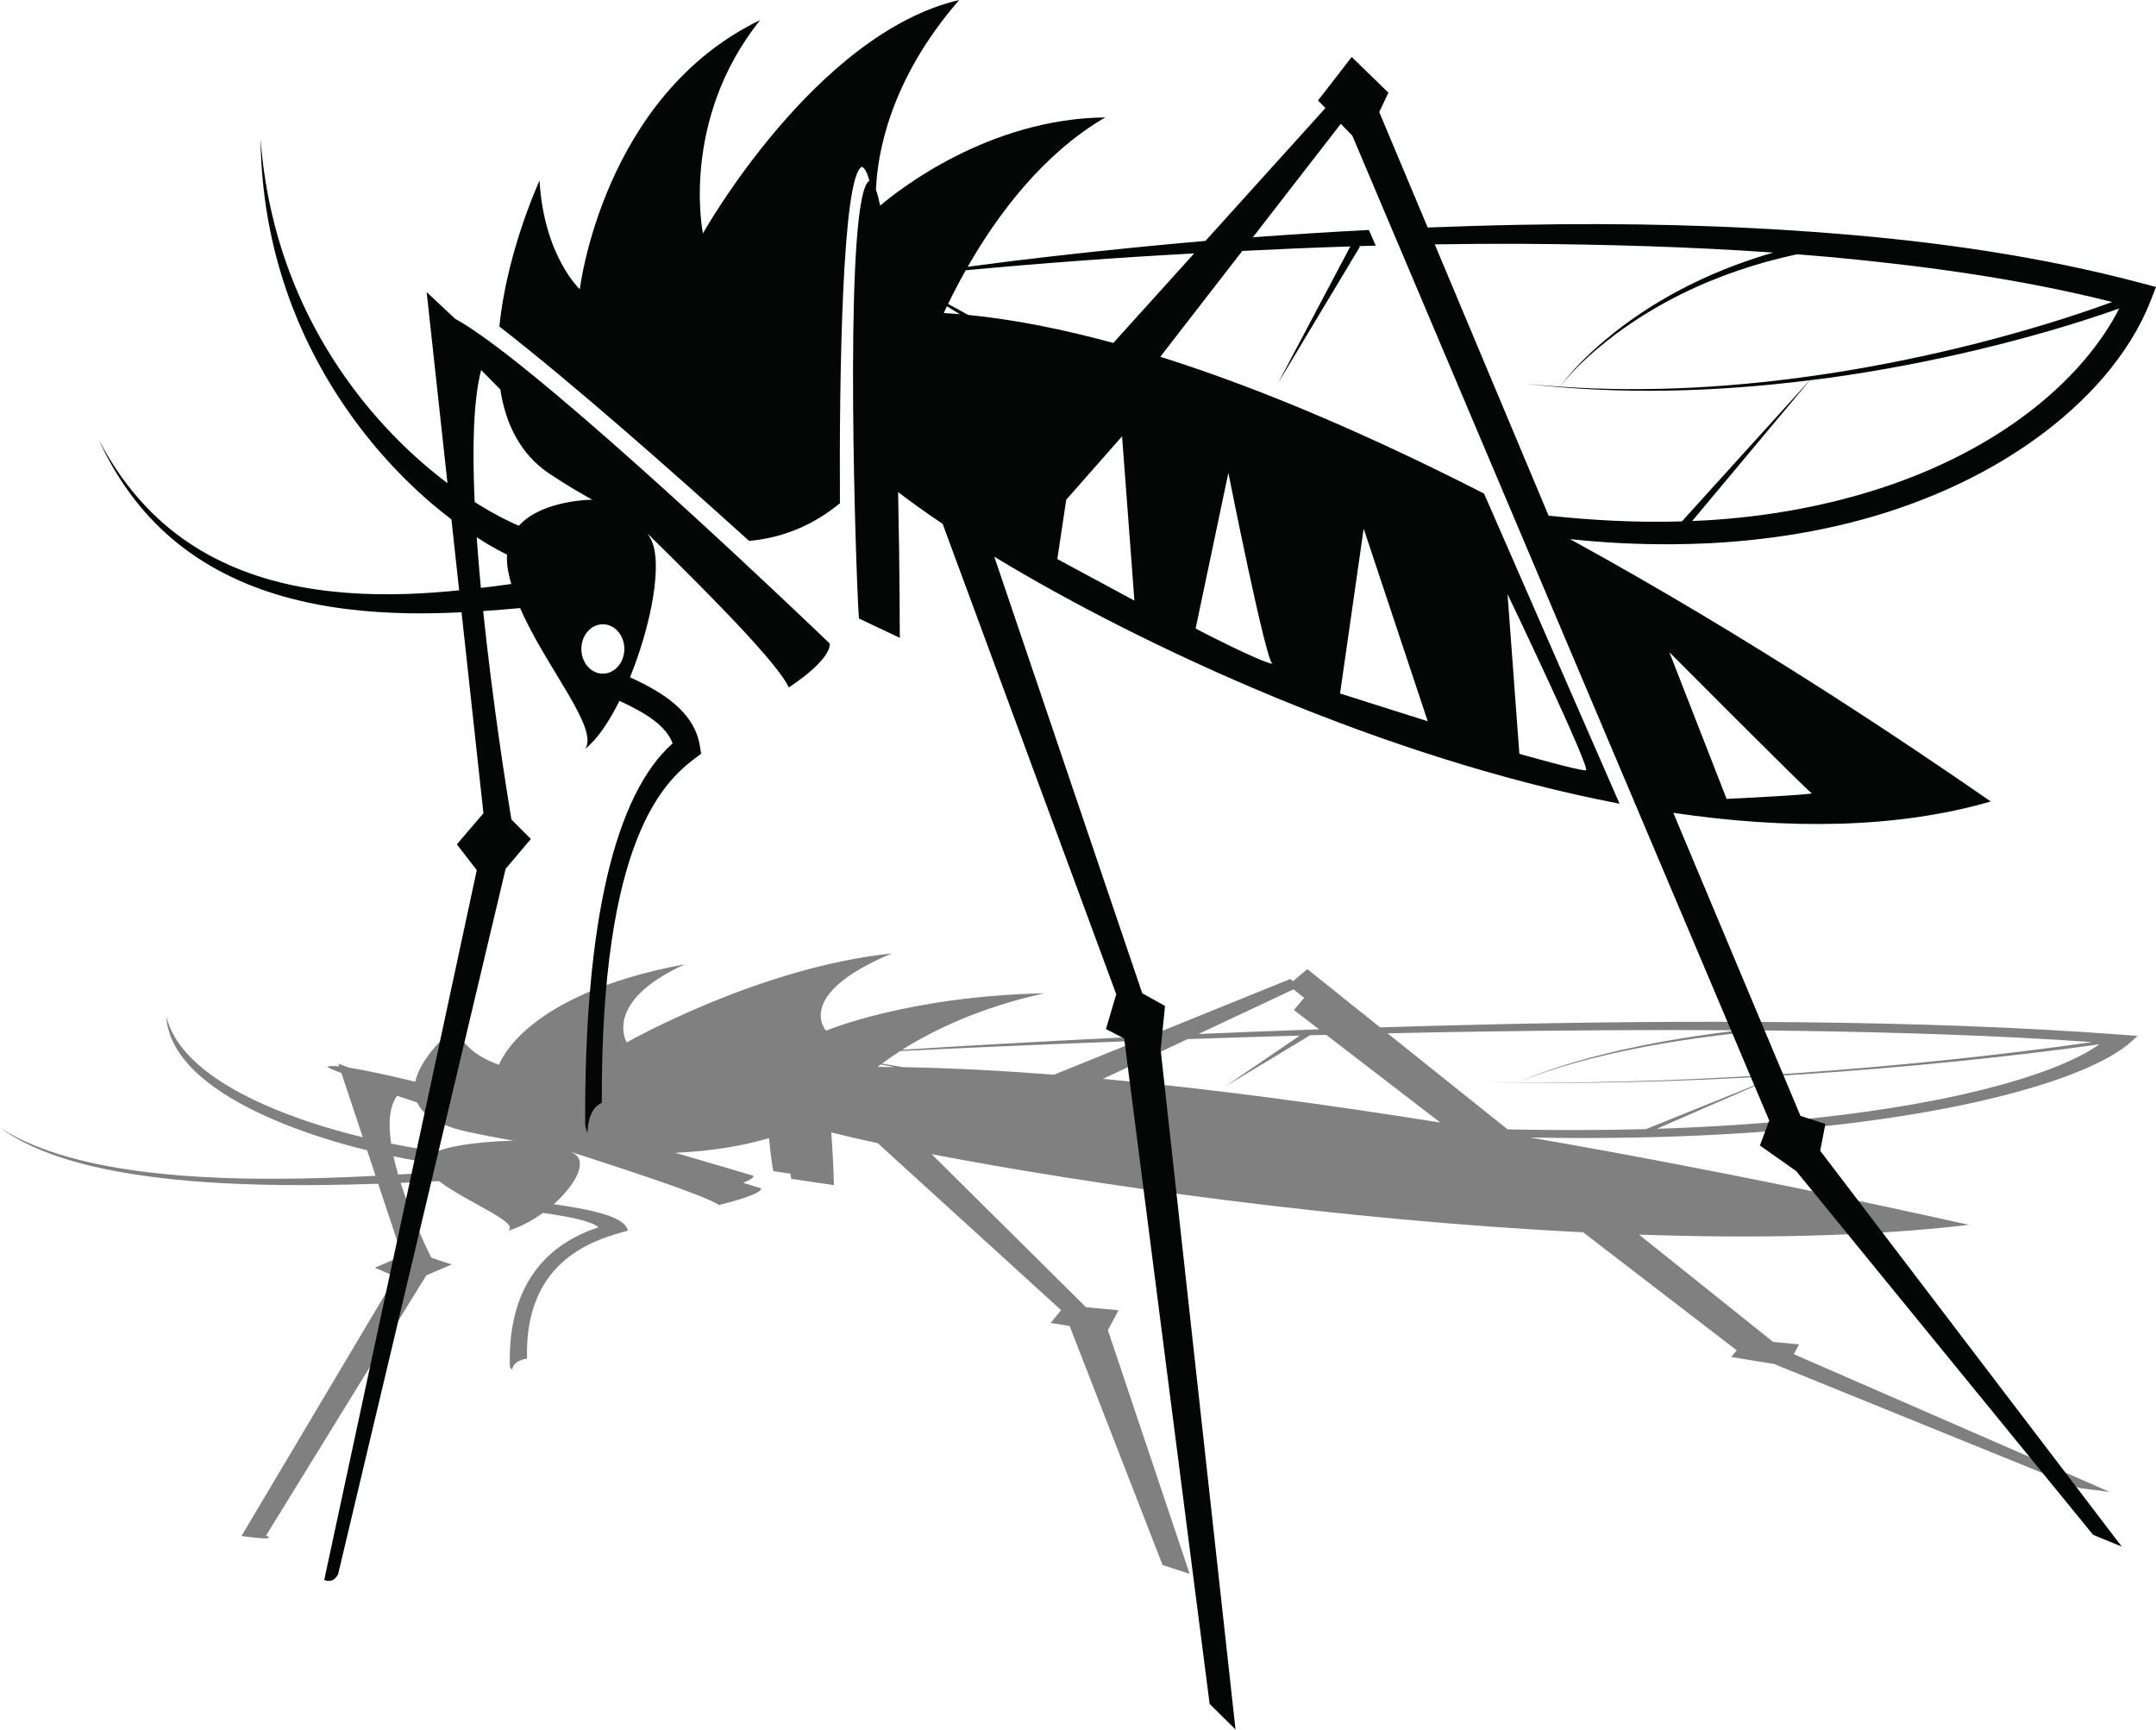
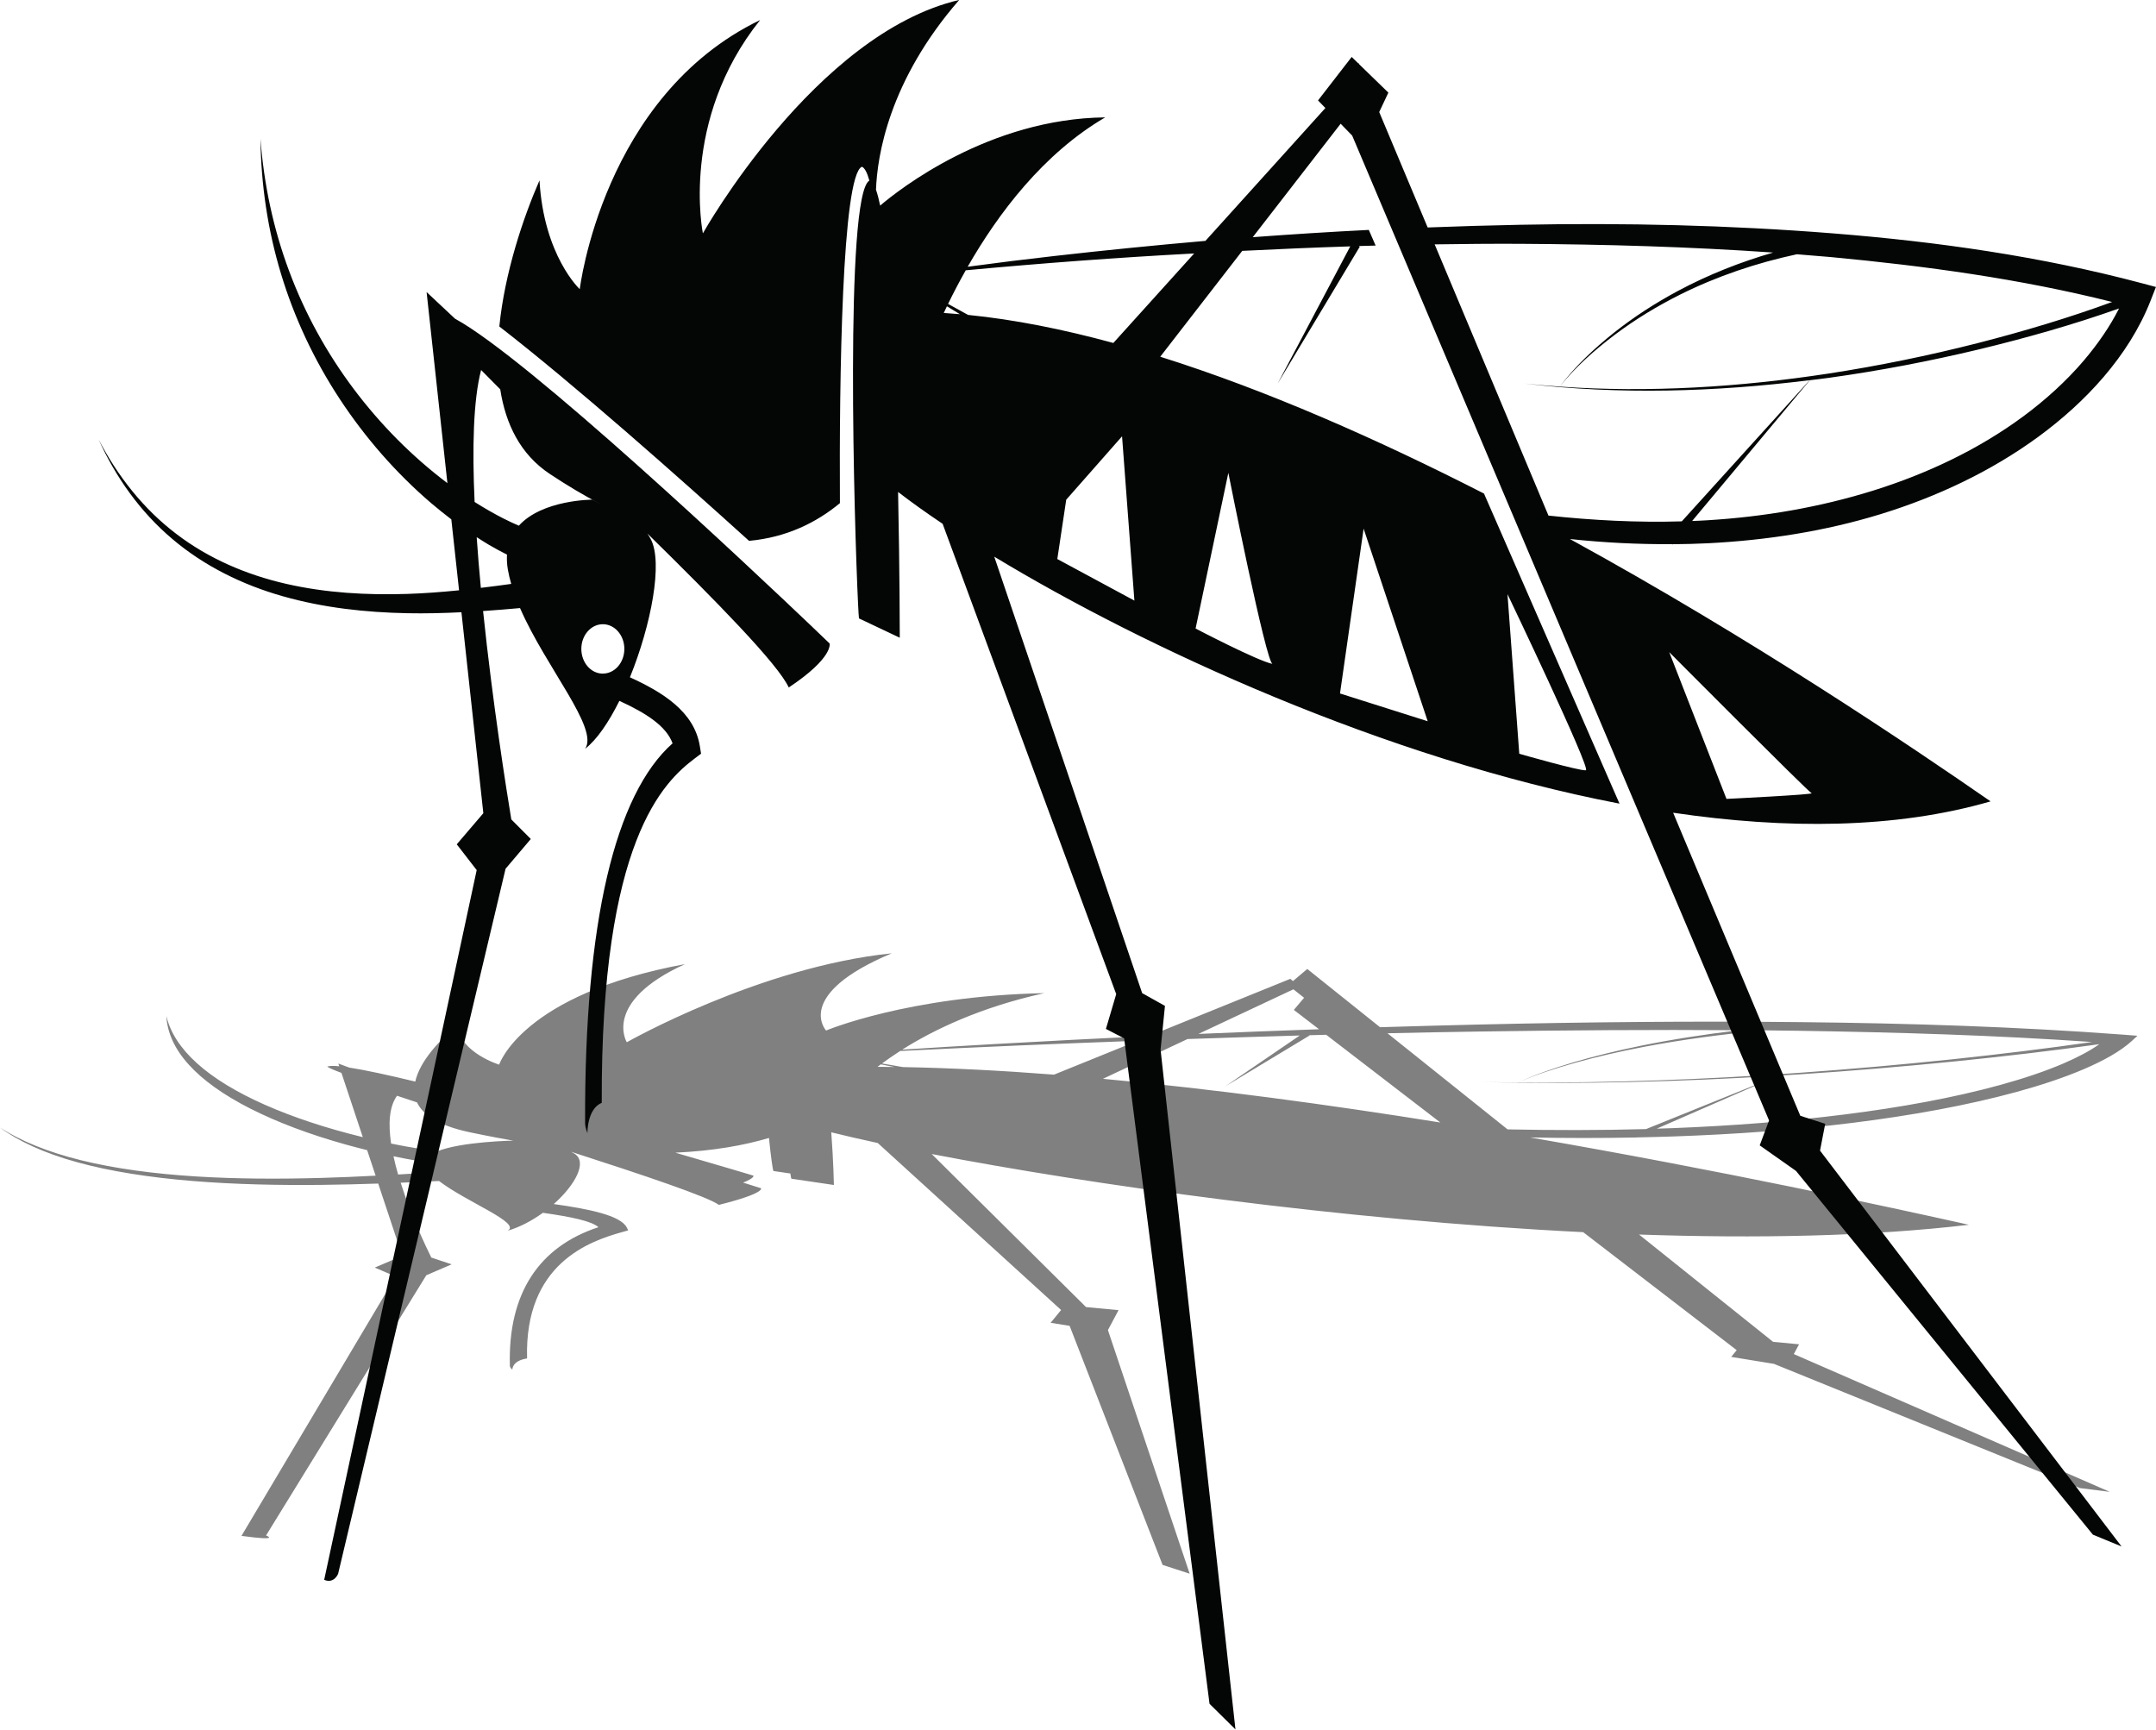
- <svg xmlns="http://www.w3.org/2000/svg" id="svg2" version="1.1" width="738.056" height="592.058" xml:space="preserve">
-   <defs id="defs6">
-     <clipPath clipPathUnits="userSpaceOnUse" id="clipPath18">
-       <path d="m 4152.6,1643.6 -328.67,262.98 c 81.8,1.86 163.6,3.49 245.33,4.74 239.79,3.59 479.52,5.36 718.41,3.74 -93.3,-11.08 -183.86,-25.07 -269.28,-42.46 -64.36,-13.09 -125.8,-28.06 -182.8,-44.78 -56.41,-16.79 -109.76,-35.09 -153.22,-56 -33.3,0.27 -66.64,0.65 -99.94,1.29 269.4,-6.58 542.35,0.95 811.21,17.24 l -361.5,-145.99 c -126.41,-3.48 -253.27,-3.37 -379.54,-0.76 z m -1013.44,242.31 -228.62,-92.57 c -143.11,11.07 -282.11,18.34 -413.82,20.68 -19.14,3.25 -38.2,6.54 -57.22,9.86 14.55,10.79 31.13,22.28 49.68,34.15 216.39,10.75 433.07,20.08 649.98,27.88 z m -702.97,-64.48 c 12.36,-2.38 24.75,-4.72 37.16,-7.15 -15.46,0.19 -30.81,0.31 -46.07,0.42 2.93,2.23 5.8,4.46 8.91,6.73 z m 840,69.35 c 102.45,3.49 204.92,6.78 307.47,9.69 l -204.3,-139.43 231.48,139.57 -3.15,0.53 c 16.09,0.46 32.21,0.87 48.31,1.33 l 312.59,-240.27 c -303.43,48.59 -620.71,91.81 -924.04,119.72 l 231.64,108.86 z m 360.06,26.81 c -110.17,-3.74 -220.21,-8.17 -330.21,-12.82 l 260.23,122.21 29.25,-23.21 -28.14,-33.24 68.87,-52.94 z m 2117.24,-34.94 c -124.63,-18.03 -252.84,-33.5 -381.8,-47.3 -139.87,-14.75 -281.43,-27.34 -424.19,-37.43 -252.47,-17.74 -509.43,-27.87 -765.04,-26.1 44.98,20.46 99.55,38.2 156.89,54.34 57.92,16.15 120.03,30.4 184.71,42.76 104.95,20.05 216.82,35.02 331.29,45.61 32.27,-0.34 64.53,-0.72 96.84,-1.17 269.86,-4.2 539.37,-12.34 801.3,-30.71 z m -78.69,-59.02 c -50.46,-21.64 -109.11,-41.18 -172.5,-58.61 -127.07,-34.97 -272.86,-61.53 -425.11,-80.7 -152.45,-19.21 -311.63,-31.41 -472.17,-37.61 -14.48,-0.54 -29,-0.99 -43.52,-1.45 l 332.63,145.09 c 18.38,1.17 36.86,2.19 55.19,3.37 143.53,9.41 285.97,21.37 426.87,35.51 134.11,13.64 266.79,28.92 397.25,47.29 -26.21,-18.67 -60.29,-36.37 -98.64,-52.89 z M 1114.31,1519.84 c -4.85,16.71 -9.17,33.54 -12.75,50.03 11.31,-2.35 22.68,-4.69 34.34,-6.88 16.97,-3.19 34.43,-6.13 52.27,-8.92 -0.7,-4.55 -0.04,-9.36 2.62,-14.64 2.37,-4.69 5.8,-9.41 9.9,-14.18 -28.8,-1.89 -57.59,-3.71 -86.38,-5.41 z m 338.27,88.98 -22.66,3.81 c 0,0 -142.03,-2.42 -208.56,-29.37 -14.94,2 -29.85,4.19 -44.53,6.49 -27.8,4.43 -55.03,9.42 -81.68,14.83 -7.99,53.35 -5.54,101 16.23,130.98 17.1,-5.75 35.54,-11.83 54.8,-18.18 15.86,-34.04 58.24,-63.34 142.21,-81.27 50.39,-10.73 98.41,-19.75 144.32,-27.29 l -0.13,0 z m 3052.67,12.47 0.78,-0.22 0.58,0.26 c 34.17,0.68 68.28,1.47 102.45,2.68 165.2,5.82 330.39,17.51 489.44,37.25 158.69,19.81 311.73,47.34 446.96,84.21 67.43,18.41 130.4,39.21 185.22,62.57 54.79,23.38 101.61,49.47 132.69,78.17 l 14.46,13.38 -39.08,2.99 c -289.37,21.78 -585.28,31.24 -881.26,34.33 -296.05,3.15 -592.83,0.34 -888.9,-6.73 -88.38,-2.04 -176.77,-4.58 -265.06,-7.22 l -199.31,159.49 -39.33,-33.16 -7.13,6.17 -386.63,-156.62 c -143.67,-6.81 -287.09,-14.26 -430.3,-22.39 -82.17,-4.66 -164.23,-9.57 -246.14,-14.86 86,54.26 213.63,115.9 389.02,154.66 -373.32,-7.83 -597.54,-102.4 -597.54,-102.4 0,0 -90.35,98.04 179.83,211.49 -363.22,-37.4 -725.6,-243.59 -725.6,-243.59 0,0 -68.14,110.51 159.4,214.01 -447.01,-82.8 -508.96,-275.27 -508.96,-275.27 0,0 -102.97,31.2 -116.46,105.72 -47.52,-39.13 -101.07,-97.02 -113.22,-152.08 -74.43,18 -137.55,31.72 -180.969,38.42 l -29.742,11 2.465,-7.49 c -16.422,1.62 -27.726,1.4 -32.875,-1.01 5.043,-3.75 18.715,-9.64 38.902,-17.1 l 58.489,-176.01 c -100.899,24.61 -191.395,54.67 -268.332,88.7 -77.024,34.07 -140.121,72.3 -185.637,113.4 -45.684,41.07 -73.606,84.89 -84.082,129.7 2.305,-45.03 22.187,-89.91 60.953,-132.8 38.559,-42.92 95.844,-83.68 168.922,-120.81 73.101,-37.02 161.348,-70.59 263.09,-98.95 18.472,-5.15 37.536,-10.11 56.936,-14.89 l 23.22,-69.86 c -49.01,-2.57 -98.031,-4.72 -147.188,-6.08 -115.648,-3.33 -232.007,-3.03 -344.804,4 -112.547,6.97 -221.446,21.18 -314.199,44.17 -92.993,22.84 -167.946,54.23 -222.36,89.62 48.941,-36.42 119.387,-69.57 210.946,-94.84 91.152,-25.29 201.546,-42.12 316.671,-51.5 115.45,-9.37 235.372,-11.87 354.434,-10.58 51.305,0.49 102.55,1.85 153.66,3.55 l 65.76,-197.96 -75.16,-32.06 57.14,-24.54 -422.162,-710.269 c 110.344,-15.089 67.262,1.129 67.262,1.129 l 438.9,712.74 69.52,29.87 -55.82,18.45 c -14.53,29.3 -55.22,114.46 -83.87,204.95 35.16,1.43 70.17,3.02 105.09,4.72 75.18,-57.81 227.4,-115.4 187.61,-136.17 33.28,9.53 66.91,27.49 96.8,49.13 78.02,-11.08 133.63,-22.72 152.17,-39.44 -162.39,-53.1 -248.26,-180.86 -242.64,-379.941 0.19,-5.777 6.8,-9.637 6.82,-10.289 0,0 -1.69,24.2 40.25,30.75 -7.36,260.03 171.48,321.1 259.26,345.68 l 17.58,4.99 -3.69,7.49 c -16.61,33.96 -107.7,51.57 -200.1,64.61 59.27,52.61 93.05,115.6 56.54,138.11 -2.94,1.81 -6.02,3.47 -9.08,5.09 197.5,-63.72 373.62,-122.81 404.82,-145.49 127.87,32.02 115.4,45.63 115.4,45.63 0,0 -17.86,5.64 -48.97,15.36 33.2,13.27 28.01,19.24 28.01,19.24 0,0 -87.01,26.06 -213.6,62.81 105.61,4.91 189.84,20.49 256.39,40.34 4.87,-49.54 10.21,-85.72 12.02,-90.52 l 46.49,-6.85 c 1.23,-7.78 2.2,-12.74 2.81,-14.29 l 116.48,-17.16 c 0,0 -1.08,64.23 -7.23,144.28 36.83,-9.22 79.59,-19.05 127.35,-29.37 l 502.13,-457.27 -28.66,-34.98 51.96,-8.39 254.57,-654.689 74.16,-24.121 -223.91,667.24 29.07,54.56 -89.03,8.39 -422.72,419.24 c 429.05,-82.74 1116.77,-180.94 1784.16,-213.99 l 420.49,-323.18 -15.06,-18.37 117.13,-19.06 837.94,-340.209 81.73,-10.281 -865.23,377.26 14.39,26.84 -71.07,6.69 -367.22,293.92 c 321.71,-11 633.51,-5.18 903.54,26.74 -230.28,51.34 -682.52,149.43 -1202.05,239.23 96.56,-1.97 193.81,-1.97 291.12,-0.07 z" id="path20" />
+ <svg xmlns="http://www.w3.org/2000/svg" version="1.1" width="738.1" height="592.1" xml:space="preserve">
+   <style>.s0{fill:#808080;}</style>
+   <defs>
+     <clipPath clipPathUnits="userSpaceOnUse">
+       <path d="m4152.6 1643.6-328.7 263c81.8 1.9 163.6 3.5 245.3 4.7 239.8 3.6 479.5 5.4 718.4 3.7-93.3-11.1-183.9-25.1-269.3-42.5-64.4-13.1-125.8-28.1-182.8-44.8-56.4-16.8-109.8-35.1-153.2-56-33.3 0.3-66.6 0.7-99.9 1.3 269.4-6.6 542.4 1 811.2 17.2l-361.5-146c-126.4-3.5-253.3-3.4-379.5-0.8zm-1013.4 242.3-228.6-92.6c-143.1 11.1-282.1 18.3-413.8 20.7-19.1 3.3-38.2 6.5-57.2 9.9 14.6 10.8 31.1 22.3 49.7 34.2 216.4 10.8 433.1 20.1 650 27.9zm-703-64.5c12.4-2.4 24.8-4.7 37.2-7.1-15.5 0.2-30.8 0.3-46.1 0.4 2.9 2.2 5.8 4.5 8.9 6.7zm840 69.4c102.5 3.5 204.9 6.8 307.5 9.7l-204.3-139.4 231.5 139.6-3.1 0.5c16.1 0.5 32.2 0.9 48.3 1.3l312.6-240.3c-303.4 48.6-620.7 91.8-924 119.7l231.6 108.9zm360.1 26.8c-110.2-3.7-220.2-8.2-330.2-12.8l260.2 122.2 29.3-23.2-28.1-33.2 68.9-52.9zm2117.2-34.9c-124.6-18-252.8-33.5-381.8-47.3-139.9-14.7-281.4-27.3-424.2-37.4-252.5-17.7-509.4-27.9-765-26.1 45 20.5 99.6 38.2 156.9 54.3 57.9 16.2 120 30.4 184.7 42.8 105 20.1 216.8 35 331.3 45.6 32.3-0.3 64.5-0.7 96.8-1.2 269.9-4.2 539.4-12.3 801.3-30.7zm-78.7-59c-50.5-21.6-109.1-41.2-172.5-58.6-127.1-35-272.9-61.5-425.1-80.7-152.4-19.2-311.6-31.4-472.2-37.6-14.5-0.5-29-1-43.5-1.4l332.6 145.1c18.4 1.2 36.9 2.2 55.2 3.4 143.5 9.4 286 21.4 426.9 35.5 134.1 13.6 266.8 28.9 397.3 47.3-26.2-18.7-60.3-36.4-98.6-52.9zM1114.3 1519.8c-4.8 16.7-9.2 33.5-12.7 50 11.3-2.3 22.7-4.7 34.3-6.9 17-3.2 34.4-6.1 52.3-8.9-0.7-4.5 0-9.4 2.6-14.6 2.4-4.7 5.8-9.4 9.9-14.2-28.8-1.9-57.6-3.7-86.4-5.4zm338.3 89-22.7 3.8c0 0-142-2.4-208.6-29.4-14.9 2-29.8 4.2-44.5 6.5-27.8 4.4-55 9.4-81.7 14.8-8 53.4-5.5 101 16.2 131 17.1-5.7 35.5-11.8 54.8-18.2 15.9-34 58.2-63.3 142.2-81.3 50.4-10.7 98.4-19.7 144.3-27.3l-0.1 0zm3052.7 12.5 0.8-0.2 0.6 0.3c34.2 0.7 68.3 1.5 102.5 2.7 165.2 5.8 330.4 17.5 489.4 37.3 158.7 19.8 311.7 47.3 447 84.2 67.4 18.4 130.4 39.2 185.2 62.6 54.8 23.4 101.6 49.5 132.7 78.2l14.5 13.4-39.1 3c-289.4 21.8-585.3 31.2-881.3 34.3-296 3.2-592.8 0.3-888.9-6.7-88.4-2-176.8-4.6-265.1-7.2l-199.3 159.5-39.3-33.2-7.1 6.2-386.6-156.6c-143.7-6.8-287.1-14.3-430.3-22.4-82.2-4.7-164.2-9.6-246.1-14.9 86 54.3 213.6 115.9 389 154.7-373.3-7.8-597.5-102.4-597.5-102.4 0 0-90.3 98 179.8 211.5-363.2-37.4-725.6-243.6-725.6-243.6 0 0-68.1 110.5 159.4 214-447-82.8-509-275.3-509-275.3 0 0-103 31.2-116.5 105.7-47.5-39.1-101.1-97-113.2-152.1-74.4 18-137.5 31.7-181 38.4l-29.7 11 2.5-7.5c-16.4 1.6-27.7 1.4-32.9-1 5-3.7 18.7-9.6 38.9-17.1l58.5-176c-100.9 24.6-191.4 54.7-268.3 88.7-77 34.1-140.1 72.3-185.6 113.4-45.7 41.1-73.6 84.9-84.1 129.7 2.3-45 22.2-89.9 61-132.8 38.6-42.9 95.8-83.7 168.9-120.8 73.1-37 161.3-70.6 263.1-98.9 18.5-5.1 37.5-10.1 56.9-14.9l23.2-69.9c-49-2.6-98-4.7-147.2-6.1-115.6-3.3-232-3-344.8 4-112.5 7-221.4 21.2-314.2 44.2-93 22.8-167.9 54.2-222.4 89.6 48.9-36.4 119.4-69.6 210.9-94.8 91.2-25.3 201.5-42.1 316.7-51.5 115.5-9.4 235.4-11.9 354.4-10.6 51.3 0.5 102.6 1.9 153.7 3.6l65.8-198-75.2-32.1 57.1-24.5-422.2-710.3c110.3-15.1 67.3 1.1 67.3 1.1l438.9 712.7 69.5 29.9-55.8 18.5c-14.5 29.3-55.2 114.5-83.9 205 35.2 1.4 70.2 3 105.1 4.7 75.2-57.8 227.4-115.4 187.6-136.2 33.3 9.5 66.9 27.5 96.8 49.1 78-11.1 133.6-22.7 152.2-39.4-162.4-53.1-248.3-180.9-242.6-379.9 0.2-5.8 6.8-9.6 6.8-10.3 0 0-1.7 24.2 40.3 30.8-7.4 260 171.5 321.1 259.3 345.7l17.6 5-3.7 7.5c-16.6 34-107.7 51.6-200.1 64.6 59.3 52.6 93.1 115.6 56.5 138.1-2.9 1.8-6 3.5-9.1 5.1 197.5-63.7 373.6-122.8 404.8-145.5 127.9 32 115.4 45.6 115.4 45.6 0 0-17.9 5.6-49 15.4 33.2 13.3 28 19.2 28 19.2 0 0-87 26.1-213.6 62.8 105.6 4.9 189.8 20.5 256.4 40.3 4.9-49.5 10.2-85.7 12-90.5l46.5-6.8c1.2-7.8 2.2-12.7 2.8-14.3l116.5-17.2c0 0-1.1 64.2-7.2 144.3 36.8-9.2 79.6-19 127.4-29.4l502.1-457.3-28.7-35 52-8.4 254.6-654.7 74.2-24.1-223.9 667.2 29.1 54.6-89 8.4-422.7 419.2c429.1-82.7 1116.8-180.9 1784.2-214l420.5-323.2-15.1-18.4 117.1-19.1 837.9-340.2 81.7-10.3-865.2 377.3 14.4 26.8-71.1 6.7-367.2 293.9c321.7-11 633.5-5.2 903.5 26.7-230.3 51.3-682.5 149.4-1202 239.2 96.6-2 193.8-2 291.1-0.1z" />
    </clipPath>
-     <linearGradient x1="0" y1="0" x2="1" y2="0" gradientUnits="userSpaceOnUse" gradientTransform="matrix(585.509,-3.32012,3.32012,-780.72,2.54639,129.199)" spreadMethod="pad" id="linearGradient22">
-       <stop style="stop-opacity:1;stop-color:#ffffff" offset="0" id="stop24" />
-       <stop style="stop-opacity:1;stop-color:#171817" offset="1" id="stop26" />
+     <linearGradient x1="0" y1="0" x2="1" y2="0" gradientUnits="userSpaceOnUse" gradientTransform="matrix(585.509,-3.32012,3.32012,-780.72,2.54639,129.199)" spreadMethod="pad">
+       <stop offset="0" style="stop-color:#ffffff;stop-opacity:1" />
+       <stop offset="1" style="stop-color:#171817;stop-opacity:1" />
    </linearGradient>
-     <clipPath clipPathUnits="userSpaceOnUse" id="clipPath34">
-       <path d="M 0,5889.69 0,0 l 6009.69,0 0,5889.69 -6009.69,0 z" id="path36" />
+     <clipPath clipPathUnits="userSpaceOnUse">
+       <path d="M0 5889.7 0 0l6009.7 0 0 5889.7-6009.7 0z" />
    </clipPath>
-     <clipPath clipPathUnits="userSpaceOnUse" id="clipPath44">
-       <path d="m 6009.69,5444.91 -6009.69,0 0,290 6009.69,0 0,-290 z" id="path46" />
+     <clipPath clipPathUnits="userSpaceOnUse">
+       <path d="m6009.7 5444.9-6009.7 0 0 290 6009.7 0 0-290z" />
    </clipPath>
-     <linearGradient x1="0" y1="0" x2="1" y2="0" gradientUnits="userSpaceOnUse" gradientTransform="matrix(-1.27e-6,29,29,1.27e-6,300.484,544.491)" spreadMethod="pad" id="linearGradient48">
-       <stop style="stop-opacity:1;stop-color:#fce88d" offset="0" id="stop50" />
-       <stop style="stop-opacity:1;stop-color:#f6c316" offset="0.5" id="stop52" />
-       <stop style="stop-opacity:1;stop-color:#f4a21b" offset="1" id="stop54" />
+     <linearGradient x1="0" y1="0" x2="1" y2="0" gradientUnits="userSpaceOnUse" gradientTransform="matrix(-1.27e-6,29,29,1.27e-6,300.484,544.491)" spreadMethod="pad">
+       <stop offset="0" style="stop-color:#fce88d;stop-opacity:1" />
+       <stop offset="0.5" style="stop-color:#f6c316;stop-opacity:1" />
+       <stop offset="1" style="stop-color:#f4a21b;stop-opacity:1" />
    </linearGradient>
-     <clipPath clipPathUnits="userSpaceOnUse" id="clipPath62">
-       <path d="M 0,5889.69 0,0 l 6009.69,0 0,5889.69 -6009.69,0 z" id="path64" />
+     <clipPath clipPathUnits="userSpaceOnUse">
+       <path d="M0 5889.7 0 0l6009.7 0 0 5889.7-6009.7 0z" />
    </clipPath>
  </defs>
-   <g id="g10" transform="matrix(1.25,0,0,-1.25,-2.99365,592.0575)">
-     <g id="g14" transform="matrix(0.1,0,0,0.1,0,1.7656252e-6)" style="fill:#808080">
-       <g clip-path="url(#clipPath18)" id="g16" style="fill:#808080">
-         <path id="path28" style="fill:#808080;fill-opacity:1;fill-rule:nonzero;stroke:none" d="m 4152.6,1643.6 -328.67,262.98 c 81.8,1.86 163.6,3.49 245.33,4.74 239.79,3.59 479.52,5.36 718.41,3.74 -93.3,-11.08 -183.86,-25.07 -269.28,-42.46 -64.36,-13.09 -125.8,-28.06 -182.8,-44.78 -56.41,-16.79 -109.76,-35.09 -153.22,-56 -33.3,0.27 -66.64,0.65 -99.94,1.29 269.4,-6.58 542.35,0.95 811.21,17.24 l -361.5,-145.99 c -126.41,-3.48 -253.27,-3.37 -379.54,-0.76 z m -1013.44,242.31 -228.62,-92.57 c -143.11,11.07 -282.11,18.34 -413.82,20.68 -19.14,3.25 -38.2,6.54 -57.22,9.86 14.55,10.79 31.13,22.28 49.68,34.15 216.39,10.75 433.07,20.08 649.98,27.88 z m -702.97,-64.48 c 12.36,-2.38 24.75,-4.72 37.16,-7.15 -15.46,0.19 -30.81,0.31 -46.07,0.42 2.93,2.23 5.8,4.46 8.91,6.73 z m 840,69.35 c 102.45,3.49 204.92,6.78 307.47,9.69 l -204.3,-139.43 231.48,139.57 -3.15,0.53 c 16.09,0.46 32.21,0.87 48.31,1.33 l 312.59,-240.27 c -303.43,48.59 -620.71,91.81 -924.04,119.72 l 231.64,108.86 z m 360.06,26.81 c -110.17,-3.74 -220.21,-8.17 -330.21,-12.82 l 260.23,122.21 29.25,-23.21 -28.14,-33.24 68.87,-52.94 z m 2117.24,-34.94 c -124.63,-18.03 -252.84,-33.5 -381.8,-47.3 -139.87,-14.75 -281.43,-27.34 -424.19,-37.43 -252.47,-17.74 -509.43,-27.87 -765.04,-26.1 44.98,20.46 99.55,38.2 156.89,54.34 57.92,16.15 120.03,30.4 184.71,42.76 104.95,20.05 216.82,35.02 331.29,45.61 32.27,-0.34 64.53,-0.72 96.84,-1.17 269.86,-4.2 539.37,-12.34 801.3,-30.71 z m -78.69,-59.02 c -50.46,-21.64 -109.11,-41.18 -172.5,-58.61 -127.07,-34.97 -272.86,-61.53 -425.11,-80.7 -152.45,-19.21 -311.63,-31.41 -472.17,-37.61 -14.48,-0.54 -29,-0.99 -43.52,-1.45 l 332.63,145.09 c 18.38,1.17 36.86,2.19 55.19,3.37 143.53,9.41 285.97,21.37 426.87,35.51 134.11,13.64 266.79,28.92 397.25,47.29 -26.21,-18.67 -60.29,-36.37 -98.64,-52.89 z M 1114.31,1519.84 c -4.85,16.71 -9.17,33.54 -12.75,50.03 11.31,-2.35 22.68,-4.69 34.34,-6.88 16.97,-3.19 34.43,-6.13 52.27,-8.92 -0.7,-4.55 -0.04,-9.36 2.62,-14.64 2.37,-4.69 5.8,-9.41 9.9,-14.18 -28.8,-1.89 -57.59,-3.71 -86.38,-5.41 z m 338.27,88.98 -22.66,3.81 c 0,0 -142.03,-2.42 -208.56,-29.37 -14.94,2 -29.85,4.19 -44.53,6.49 -27.8,4.43 -55.03,9.42 -81.68,14.83 -7.99,53.35 -5.54,101 16.23,130.98 17.1,-5.75 35.54,-11.83 54.8,-18.18 15.86,-34.04 58.24,-63.34 142.21,-81.27 50.39,-10.73 98.41,-19.75 144.32,-27.29 l -0.13,0 z m 3052.67,12.47 0.78,-0.22 0.58,0.26 c 34.17,0.68 68.28,1.47 102.45,2.68 165.2,5.82 330.39,17.51 489.44,37.25 158.69,19.81 311.73,47.34 446.96,84.21 67.43,18.41 130.4,39.21 185.22,62.57 54.79,23.38 101.61,49.47 132.69,78.17 l 14.46,13.38 -39.08,2.99 c -289.37,21.78 -585.28,31.24 -881.26,34.33 -296.05,3.15 -592.83,0.34 -888.9,-6.73 -88.38,-2.04 -176.77,-4.58 -265.06,-7.22 l -199.31,159.49 -39.33,-33.16 -7.13,6.17 -386.63,-156.62 c -143.67,-6.81 -287.09,-14.26 -430.3,-22.39 -82.17,-4.66 -164.23,-9.57 -246.14,-14.86 86,54.26 213.63,115.9 389.02,154.66 -373.32,-7.83 -597.54,-102.4 -597.54,-102.4 0,0 -90.35,98.04 179.83,211.49 -363.22,-37.4 -725.6,-243.59 -725.6,-243.59 0,0 -68.14,110.51 159.4,214.01 -447.01,-82.8 -508.96,-275.27 -508.96,-275.27 0,0 -102.97,31.2 -116.46,105.72 -47.52,-39.13 -101.07,-97.02 -113.22,-152.08 -74.43,18 -137.55,31.72 -180.969,38.42 l -29.742,11 2.465,-7.49 c -16.422,1.62 -27.726,1.4 -32.875,-1.01 5.043,-3.75 18.715,-9.64 38.902,-17.1 l 58.489,-176.01 c -100.899,24.61 -191.395,54.67 -268.332,88.7 -77.024,34.07 -140.121,72.3 -185.637,113.4 -45.684,41.07 -73.606,84.89 -84.082,129.7 2.305,-45.03 22.187,-89.91 60.953,-132.8 38.559,-42.92 95.844,-83.68 168.922,-120.81 73.101,-37.02 161.348,-70.59 263.09,-98.95 18.472,-5.15 37.536,-10.11 56.936,-14.89 l 23.22,-69.86 c -49.01,-2.57 -98.031,-4.72 -147.188,-6.08 -115.648,-3.33 -232.007,-3.03 -344.804,4 -112.547,6.97 -221.446,21.18 -314.199,44.17 -92.993,22.84 -167.946,54.23 -222.36,89.62 48.941,-36.42 119.387,-69.57 210.946,-94.84 91.152,-25.29 201.546,-42.12 316.671,-51.5 115.45,-9.37 235.372,-11.87 354.434,-10.58 51.305,0.49 102.55,1.85 153.66,3.55 l 65.76,-197.96 -75.16,-32.06 57.14,-24.54 -422.162,-710.269 c 110.344,-15.089 67.262,1.129 67.262,1.129 l 438.9,712.74 69.52,29.87 -55.82,18.45 c -14.53,29.3 -55.22,114.46 -83.87,204.95 35.16,1.43 70.17,3.02 105.09,4.72 75.18,-57.81 227.4,-115.4 187.61,-136.17 33.28,9.53 66.91,27.49 96.8,49.13 78.02,-11.08 133.63,-22.72 152.17,-39.44 -162.39,-53.1 -248.26,-180.86 -242.64,-379.941 0.19,-5.777 6.8,-9.637 6.82,-10.289 0,0 -1.69,24.2 40.25,30.75 -7.36,260.03 171.48,321.1 259.26,345.68 l 17.58,4.99 -3.69,7.49 c -16.61,33.96 -107.7,51.57 -200.1,64.61 59.27,52.61 93.05,115.6 56.54,138.11 -2.94,1.81 -6.02,3.47 -9.08,5.09 197.5,-63.72 373.62,-122.81 404.82,-145.49 127.87,32.02 115.4,45.63 115.4,45.63 0,0 -17.86,5.64 -48.97,15.36 33.2,13.27 28.01,19.24 28.01,19.24 0,0 -87.01,26.06 -213.6,62.81 105.61,4.91 189.84,20.49 256.39,40.34 4.87,-49.54 10.21,-85.72 12.02,-90.52 l 46.49,-6.85 c 1.23,-7.78 2.2,-12.74 2.81,-14.29 l 116.48,-17.16 c 0,0 -1.08,64.23 -7.23,144.28 36.83,-9.22 79.59,-19.05 127.35,-29.37 l 502.13,-457.27 -28.66,-34.98 51.96,-8.39 254.57,-654.689 74.16,-24.121 -223.91,667.24 29.07,54.56 -89.03,8.39 -422.72,419.24 c 429.05,-82.74 1116.77,-180.94 1784.16,-213.99 l 420.49,-323.18 -15.06,-18.37 117.13,-19.06 837.94,-340.209 81.73,-10.281 -865.23,377.26 14.39,26.84 -71.07,6.69 -367.22,293.92 c 321.71,-11 633.51,-5.18 903.54,26.74 -230.28,51.34 -682.52,149.43 -1202.05,239.23 96.56,-1.97 193.81,-1.97 291.12,-0.07" />
+   <g transform="matrix(1.25,0,0,-1.25,-2.99365,592.0575)">
+     <g transform="matrix(0.1,0,0,0.1,0,1.7656252e-6)" fill="#808080">
+       <g clip-path="url(#clipPath18)" fill="#808080">
+         <path d="m4152.6 1643.6-328.7 263c81.8 1.9 163.6 3.5 245.3 4.7 239.8 3.6 479.5 5.4 718.4 3.7-93.3-11.1-183.9-25.1-269.3-42.5-64.4-13.1-125.8-28.1-182.8-44.8-56.4-16.8-109.8-35.1-153.2-56-33.3 0.3-66.6 0.7-99.9 1.3 269.4-6.6 542.4 1 811.2 17.2l-361.5-146c-126.4-3.5-253.3-3.4-379.5-0.8zm-1013.4 242.3-228.6-92.6c-143.1 11.1-282.1 18.3-413.8 20.7-19.1 3.3-38.2 6.5-57.2 9.9 14.6 10.8 31.1 22.3 49.7 34.2 216.4 10.8 433.1 20.1 650 27.9zm-703-64.5c12.4-2.4 24.8-4.7 37.2-7.1-15.5 0.2-30.8 0.3-46.1 0.4 2.9 2.2 5.8 4.5 8.9 6.7zm840 69.4c102.5 3.5 204.9 6.8 307.5 9.7l-204.3-139.4 231.5 139.6-3.1 0.5c16.1 0.5 32.2 0.9 48.3 1.3l312.6-240.3c-303.4 48.6-620.7 91.8-924 119.7l231.6 108.9zm360.1 26.8c-110.2-3.7-220.2-8.2-330.2-12.8l260.2 122.2 29.3-23.2-28.1-33.2 68.9-52.9zm2117.2-34.9c-124.6-18-252.8-33.5-381.8-47.3-139.9-14.7-281.4-27.3-424.2-37.4-252.5-17.7-509.4-27.9-765-26.1 45 20.5 99.6 38.2 156.9 54.3 57.9 16.2 120 30.4 184.7 42.8 105 20.1 216.8 35 331.3 45.6 32.3-0.3 64.5-0.7 96.8-1.2 269.9-4.2 539.4-12.3 801.3-30.7zm-78.7-59c-50.5-21.6-109.1-41.2-172.5-58.6-127.1-35-272.9-61.5-425.1-80.7-152.4-19.2-311.6-31.4-472.2-37.6-14.5-0.5-29-1-43.5-1.4l332.6 145.1c18.4 1.2 36.9 2.2 55.2 3.4 143.5 9.4 286 21.4 426.9 35.5 134.1 13.6 266.8 28.9 397.3 47.3-26.2-18.7-60.3-36.4-98.6-52.9zM1114.3 1519.8c-4.8 16.7-9.2 33.5-12.7 50 11.3-2.3 22.7-4.7 34.3-6.9 17-3.2 34.4-6.1 52.3-8.9-0.7-4.5 0-9.4 2.6-14.6 2.4-4.7 5.8-9.4 9.9-14.2-28.8-1.9-57.6-3.7-86.4-5.4zm338.3 89-22.7 3.8c0 0-142-2.4-208.6-29.4-14.9 2-29.8 4.2-44.5 6.5-27.8 4.4-55 9.4-81.7 14.8-8 53.4-5.5 101 16.2 131 17.1-5.7 35.5-11.8 54.8-18.2 15.9-34 58.2-63.3 142.2-81.3 50.4-10.7 98.4-19.7 144.3-27.3l-0.1 0zm3052.7 12.5 0.8-0.2 0.6 0.3c34.2 0.7 68.3 1.5 102.5 2.7 165.2 5.8 330.4 17.5 489.4 37.3 158.7 19.8 311.7 47.3 447 84.2 67.4 18.4 130.4 39.2 185.2 62.6 54.8 23.4 101.6 49.5 132.7 78.2l14.5 13.4-39.1 3c-289.4 21.8-585.3 31.2-881.3 34.3-296 3.2-592.8 0.3-888.9-6.7-88.4-2-176.8-4.6-265.1-7.2l-199.3 159.5-39.3-33.2-7.1 6.2-386.6-156.6c-143.7-6.8-287.1-14.3-430.3-22.4-82.2-4.7-164.2-9.6-246.1-14.9 86 54.3 213.6 115.9 389 154.7-373.3-7.8-597.5-102.4-597.5-102.4 0 0-90.3 98 179.8 211.5-363.2-37.4-725.6-243.6-725.6-243.6 0 0-68.1 110.5 159.4 214-447-82.8-509-275.3-509-275.3 0 0-103 31.2-116.5 105.7-47.5-39.1-101.1-97-113.2-152.1-74.4 18-137.5 31.7-181 38.4l-29.7 11 2.5-7.5c-16.4 1.6-27.7 1.4-32.9-1 5-3.7 18.7-9.6 38.9-17.1l58.5-176c-100.9 24.6-191.4 54.7-268.3 88.7-77 34.1-140.1 72.3-185.6 113.4-45.7 41.1-73.6 84.9-84.1 129.7 2.3-45 22.2-89.9 61-132.8 38.6-42.9 95.8-83.7 168.9-120.8 73.1-37 161.3-70.6 263.1-98.9 18.5-5.1 37.5-10.1 56.9-14.9l23.2-69.9c-49-2.6-98-4.7-147.2-6.1-115.6-3.3-232-3-344.8 4-112.5 7-221.4 21.2-314.2 44.2-93 22.8-167.9 54.2-222.4 89.6 48.9-36.4 119.4-69.6 210.9-94.8 91.2-25.3 201.5-42.1 316.7-51.5 115.5-9.4 235.4-11.9 354.4-10.6 51.3 0.5 102.6 1.9 153.7 3.6l65.8-198-75.2-32.1 57.1-24.5-422.2-710.3c110.3-15.1 67.3 1.1 67.3 1.1l438.9 712.7 69.5 29.9-55.8 18.5c-14.5 29.3-55.2 114.5-83.9 205 35.2 1.4 70.2 3 105.1 4.7 75.2-57.8 227.4-115.4 187.6-136.2 33.3 9.5 66.9 27.5 96.8 49.1 78-11.1 133.6-22.7 152.2-39.4-162.4-53.1-248.3-180.9-242.6-379.9 0.2-5.8 6.8-9.6 6.8-10.3 0 0-1.7 24.2 40.3 30.8-7.4 260 171.5 321.1 259.3 345.7l17.6 5-3.7 7.5c-16.6 34-107.7 51.6-200.1 64.6 59.3 52.6 93.1 115.6 56.5 138.1-2.9 1.8-6 3.5-9.1 5.1 197.5-63.7 373.6-122.8 404.8-145.5 127.9 32 115.4 45.6 115.4 45.6 0 0-17.9 5.6-49 15.4 33.2 13.3 28 19.2 28 19.2 0 0-87 26.1-213.6 62.8 105.6 4.9 189.8 20.5 256.4 40.3 4.9-49.5 10.2-85.7 12-90.5l46.5-6.8c1.2-7.8 2.2-12.7 2.8-14.3l116.5-17.2c0 0-1.1 64.2-7.2 144.3 36.8-9.2 79.6-19 127.4-29.4l502.1-457.3-28.7-35 52-8.4 254.6-654.7 74.2-24.1-223.9 667.2 29.1 54.6-89 8.4-422.7 419.2c429.1-82.7 1116.8-180.9 1784.2-214l420.5-323.2-15.1-18.4 117.1-19.1 837.9-340.2 81.7-10.3-865.2 377.3 14.4 26.8-71.1 6.7-367.2 293.9c321.7-11 633.5-5.2 903.5 26.7-230.3 51.3-682.5 149.4-1202 239.2 96.6-2 193.8-2 291.1-0.1" fill="#808080" />
      </g>
    </g>
-     <g id="g30" transform="matrix(0.1,0,0,0.1,0,1.7656252e-6)">
-       <g clip-path="url(#clipPath34)" id="g32">
-         <path id="path38" style="fill:#040606;fill-opacity:1;fill-rule:nonzero;stroke:none" d="m 4264.93,3324.34 -311.71,742.88 c 78.67,1.21 157.35,1.87 236,1.52 230.62,-1.45 461.25,-7.98 690.95,-23.95 -89.9,-26.04 -177.23,-60.52 -259.62,-104.53 -62.14,-33.19 -121.48,-71.54 -176.58,-115.2 -54.54,-43.67 -106.11,-91.71 -148.23,-147.45 -32.06,2.23 -64.14,4.86 -96.12,8.25 258.97,-31 521.56,-23.14 780.47,9.21 L 4630,3308.57 c -121.63,-3.63 -243.67,2.68 -365.07,15.77 z m 720.5,-760.07 c 9.49,-3.94 -232.98,-15.69 -232.98,-15.69 l -156.84,401.91 c 0,0 380.33,-382.28 389.82,-386.22 z m 823.08,1345.19 c -120.18,-43.98 -243.68,-80.67 -367.96,-112.6 -134.74,-34.27 -271.12,-62.34 -408.59,-83.44 -243.07,-37.08 -490.41,-52.85 -736.19,-35.81 43.63,54.49 96.38,100.9 151.8,142.79 55.97,41.87 115.95,78.25 178.34,109.4 101.26,50.48 209.05,86.57 319.3,110.31 31.07,-2.41 62.14,-4.94 93.17,-7.73 259.48,-24.41 518.53,-59.6 770.13,-122.92 z m -76.65,-159.4 c -48.89,-57.45 -105.62,-108.7 -166.85,-153.98 -122.8,-90.56 -263.47,-157.02 -410.17,-202.88 -146.94,-45.86 -300.23,-72.12 -454.74,-81.54 -13.95,-0.89 -27.92,-1.46 -41.9,-2.03 l 322.34,385.49 c 17.69,2.21 35.45,4.21 53.12,6.66 138.16,19.22 275.39,45.45 411.12,77.95 129.18,31.28 257.06,67.28 382.82,111.9 -25.51,-50.43 -58.57,-97.79 -95.74,-141.57 z m -2658.95,47.23 c -137.5,37.49 -271.04,64.2 -397.69,76.81 -18.32,9.95 -36.59,20 -54.84,30.09 14.2,29.15 30.31,60.13 48.35,92.13 208.27,19.39 416.82,34.95 625.55,46.14 l -221.37,-245.17 z m 620.9,-960.02 64.7,451.4 175.45,-527.37 -240.15,75.97 z m -395.52,177.91 89.69,426.4 c 0,0 103.65,-523.44 121.31,-523.44 -41.17,8.1 -211,97.04 -211,97.04 z m -378.75,190.25 24.4,162.51 152.92,173.63 33.8,-449.93 -211.12,113.79 z m -302.39,692.23 c 11.85,-7.25 23.72,-14.45 35.6,-21.62 -14.85,1.3 -29.59,2.4 -44.25,3.27 2.83,6.07 5.65,12.11 8.65,18.35 z M 4367.22,2627.01 c -14.69,-2.94 -182.32,45.09 -182.32,45.09 l -32.34,437.18 c 0,0 229.37,-479.33 214.66,-482.27 z m 237.25,618.34 0.55,0.65 c 32.86,0.27 65.74,1.04 98.59,2.67 158.97,8.17 318.05,32.69 471.32,79.77 152.95,47.22 300.64,116.06 431.25,211.64 65.19,47.79 126.04,102.24 179.21,164.24 53.04,61.97 98.47,131.86 128.86,209.85 l 14.15,36.33 -37.57,10.02 c -277.9,74 -562.33,114.18 -846.92,136.78 -284.73,22.69 -570.15,29.07 -855.06,23.56 -85.05,-1.58 -170.05,-4.24 -255,-7.43 l -132.69,316.14 25.12,53.16 -80.07,77.79 -1.43,3.41 -0.62,-1.41 -18.42,17.9 -92.17,-119.1 20.22,-20.76 -328.54,-363.81 c -138.28,-12.06 -276.35,-25.84 -414.21,-41.55 -79.09,-8.9 -158.1,-18.69 -236.96,-29.37 83.59,145.99 207.38,310.22 376.71,409.12 -318.38,-3.47 -564.56,-197.53 -616.43,-241.62 -3.57,17.5 -7.38,32.12 -11.44,43.35 3.4,92.94 35.22,298.22 227.91,519.78 C 2255.81,4644.32 1949,4097.35 1949,4097.35 c 0,0 -63.71,308.78 156.84,584.21 -431.3,-207.8 -494.04,-737.12 -494.04,-737.12 0,0 -98.51,91.15 -110.28,297.99 -44.78,-102.63 -95.32,-253.2 -110.01,-400.18 206.58,-160.13 493.37,-414.65 683.87,-587.13 102.71,9.36 184.45,50.04 248.85,103.28 -2.11,338.92 5.77,896.26 60,921.28 7.79,-2.78 14.64,-16.12 20.61,-37.91 -68.07,-40.1 -40.98,-953.17 -30.92,-1159.5 1.04,-21.42 1.91,-35.23 2.47,-39.64 l 111.74,-52.93 c 0,0 0,177.7 -4.58,399.23 35.25,-27.21 76.23,-56.48 121.99,-87.19 l 475.37,-1288.14 -28.17,-95.29 49.89,-25.83 L 3336.64,70.219 3407.59,0 l -205.06,1861.67 11.95,119.86 -62.41,34.86 -405.15,1195.42 c 411.31,-249.15 1071.09,-553.29 1712.42,-676.37 l -328.68,752.24 -25.7,58.8 -16.68,38.2 c -291.01,148.7 -595.43,283.17 -886.68,374.76 l 224.57,289.85 c 98.6,4.92 197.2,9.15 295.84,12.32 l -198.77,-375.75 224.92,374.9 -3,1.68 c 15.48,0.48 30.96,0.86 46.42,1.28 l -18.7,42.86 c -106.02,-5.27 -211.94,-12.15 -317.77,-19.93 l 240.74,310.72 31.54,-32.37 7.76,-18.28 1134.01,-2678.96 -14.18,-37.93 -11.36,-30.39 35.6,-25.08 5.99,-4.24 57.92,-40.79 813.07,-996.1 78.43,-32.32 -825.85,1084.09 14.22,73.54 -68.21,21.9 -348.32,830.03 c 309.2,-45.59 609.19,-44.32 869.39,31.06 -220.62,152.94 -653.91,445.53 -1152.15,718.47 92.89,-9.87 186.43,-14.69 280.02,-14 l 0.74,-0.65 z M 1674.9,2891.6 c -32.5,0 -58.85,30.29 -58.85,67.65 0,37.35 26.35,67.63 58.85,67.63 32.51,0 58.86,-30.28 58.86,-67.63 0,-37.36 -26.35,-67.65 -58.86,-67.65 z m -334,234.75 c -4.4,46.53 -8.27,93.12 -11.45,138.89 10.86,-7.01 21.75,-14 32.93,-20.62 16.25,-9.6 33,-18.59 50.11,-27.16 -0.75,-12.5 -0.2,-25.9 2.3,-40.54 2.19,-13.06 5.39,-26.33 9.25,-39.72 -27.72,-3.93 -55.44,-7.54 -83.14,-10.85 z m 53.14,543.74 c 14.67,-94.87 54.95,-177.92 135.42,-231.45 48.27,-32.1 94.31,-59.29 138.33,-82.3 -0.02,-0.02 -0.12,-0.02 -0.12,-0.02 l -21.71,11.62 c 0,0 -136.65,0.05 -201.05,-71.29 -14.35,6.2 -28.64,12.87 -42.76,20.05 -26.64,13.6 -52.75,28.67 -78.29,44.93 -6.78,147.86 -3.65,279.35 17.77,361.41 16.35,-16.72 34,-34.5 52.41,-52.95 z m 855.12,-650.93 c -173.17,164.88 -778.14,734.95 -979,844.5 -29.64,27.8 -56.01,52.49 -77.78,72.91 l 57.01,-523.26 c -96.61,72.77 -183.16,160.23 -256.578,257.88 -73.535,97.91 -133.574,206.62 -176.664,322.39 -43.265,115.71 -69.414,238.26 -78.703,362.56 1.45,-124.62 19.844,-249.69 56.426,-370.07 36.367,-120.44 90.774,-235.9 160.426,-341.9 69.703,-105.96 154.033,-202.89 251.373,-286.26 17.71,-15.1 35.98,-29.6 54.53,-43.78 l 21.18,-194.3 c -47.16,-4.69 -94.34,-8.36 -141.63,-9.91 -111.28,-3.63 -223.188,2.73 -331.562,27.53 -108.114,24.59 -212.618,68.97 -301.442,137 -89.086,67.61 -160.609,157.89 -212.371,258.3 46.453,-102.92 113.672,-198.01 201.313,-272.04 87.285,-74.44 193.124,-126.19 303.703,-157.43 110.836,-31.52 226.169,-44.07 340.699,-46.28 49.35,-0.96 98.66,0.32 147.84,2.67 l 59.98,-550.4 -72.82,-85.17 54.55,-70.57 -417.722,-1943.8 c 27.52,-11.398 38.234,16.61 38.234,16.61 l 458.568,1930.94 69.09,81.53 -53.38,53.58 c -13.48,81.71 -51.21,319.22 -77.26,570.7 33.83,2.3 67.54,5 101.15,8.11 71.34,-163.52 216.79,-329.88 178.18,-385.37 32.18,24.74 64.81,72.77 93.9,131.3 74.89,-34.43 128.15,-69.34 145.69,-116.34 -157.05,-139.18 -241.73,-488.26 -239.59,-1039.03 0.08,-16.08 6.36,-26.97 6.38,-28.78 0,0 -1.22,67 39.2,83.14 -2.79,719.36 170.23,879.58 255.03,943.5 l 17.01,12.82 -3.43,21.02 c -15.38,94.67 -102.71,147.69 -191.37,188.15 57.88,142.59 91.4,315.12 56.66,379.12 -2.82,5.2 -5.75,9.9 -8.69,14.54 188.93,-185.54 357.32,-357.24 386.96,-421.46 123.5,82.34 111.75,120.57 111.75,120.57 0,0 -17.1,16.46 -46.84,44.78" />
+     <g transform="matrix(0.1,0,0,0.1,0,1.7656252e-6)">
+       <g clip-path="url(#clipPath34)">
+         <path d="m4264.9 3324.3-311.7 742.9c78.7 1.2 157.4 1.9 236 1.5 230.6-1.4 461.3-8 691-23.9-89.9-26-177.2-60.5-259.6-104.5-62.1-33.2-121.5-71.5-176.6-115.2-54.5-43.7-106.1-91.7-148.2-147.4-32.1 2.2-64.1 4.9-96.1 8.3 259-31 521.6-23.1 780.5 9.2L4630 3308.6c-121.6-3.6-243.7 2.7-365.1 15.8zm720.5-760.1c9.5-3.9-233-15.7-233-15.7l-156.8 401.9c0 0 380.3-382.3 389.8-386.2zm823.1 1345.2c-120.2-44-243.7-80.7-368-112.6-134.7-34.3-271.1-62.3-408.6-83.4-243.1-37.1-490.4-52.8-736.2-35.8 43.6 54.5 96.4 100.9 151.8 142.8 56 41.9 116 78.3 178.3 109.4 101.3 50.5 209.1 86.6 319.3 110.3 31.1-2.4 62.1-4.9 93.2-7.7 259.5-24.4 518.5-59.6 770.1-122.9zm-76.6-159.4c-48.9-57.4-105.6-108.7-166.8-154-122.8-90.6-263.5-157-410.2-202.9-146.9-45.9-300.2-72.1-454.7-81.5-13.9-0.9-27.9-1.5-41.9-2l322.3 385.5c17.7 2.2 35.5 4.2 53.1 6.7 138.2 19.2 275.4 45.5 411.1 78 129.2 31.3 257.1 67.3 382.8 111.9-25.5-50.4-58.6-97.8-95.7-141.6zm-2658.9 47.2c-137.5 37.5-271 64.2-397.7 76.8-18.3 10-36.6 20-54.8 30.1 14.2 29.2 30.3 60.1 48.4 92.1 208.3 19.4 416.8 35 625.6 46.1l-221.4-245.2zm620.9-960 64.7 451.4 175.5-527.4-240.1 76zm-395.5 177.9 89.7 426.4c0 0 103.7-523.4 121.3-523.4-41.2 8.1-211 97-211 97zm-378.7 190.3 24.4 162.5 152.9 173.6 33.8-449.9-211.1 113.8zm-302.4 692.2c11.9-7.2 23.7-14.4 35.6-21.6-14.8 1.3-29.6 2.4-44.2 3.3 2.8 6.1 5.7 12.1 8.7 18.4zM4367.2 2627c-14.7-2.9-182.3 45.1-182.3 45.1l-32.3 437.2c0 0 229.4-479.3 214.7-482.3zm237.3 618.3 0.6 0.7c32.9 0.3 65.7 1 98.6 2.7 159 8.2 318.1 32.7 471.3 79.8 153 47.2 300.6 116.1 431.3 211.6 65.2 47.8 126 102.2 179.2 164.2 53 62 98.5 131.9 128.9 209.9l14.2 36.3-37.6 10c-277.9 74-562.3 114.2-846.9 136.8-284.7 22.7-570.1 29.1-855.1 23.6-85-1.6-170-4.2-255-7.4l-132.7 316.1 25.1 53.2-80.1 77.8-1.4 3.4-0.6-1.4-18.4 17.9-92.2-119.1 20.2-20.8-328.5-363.8c-138.3-12.1-276.3-25.8-414.2-41.5-79.1-8.9-158.1-18.7-237-29.4 83.6 146 207.4 310.2 376.7 409.1-318.4-3.5-564.6-197.5-616.4-241.6-3.6 17.5-7.4 32.1-11.4 43.4 3.4 92.9 35.2 298.2 227.9 519.8C2255.8 4644.3 1949 4097.4 1949 4097.4c0 0-63.7 308.8 156.8 584.2-431.3-207.8-494-737.1-494-737.1 0 0-98.5 91.2-110.3 298-44.8-102.6-95.3-253.2-110-400.2 206.6-160.1 493.4-414.6 683.9-587.1 102.7 9.4 184.5 50 248.9 103.3-2.1 338.9 5.8 896.3 60 921.3 7.8-2.8 14.6-16.1 20.6-37.9-68.1-40.1-41-953.2-30.9-1159.5 1-21.4 1.9-35.2 2.5-39.6l111.7-52.9c0 0 0 177.7-4.6 399.2 35.3-27.2 76.2-56.5 122-87.2l475.4-1288.1-28.2-95.3 49.9-25.8L3336.6 70.2 3407.6 0l-205.1 1861.7 12 119.9-62.4 34.9-405.1 1195.4c411.3-249.1 1071.1-553.3 1712.4-676.4l-328.7 752.2-25.7 58.8-16.7 38.2c-291 148.7-595.4 283.2-886.7 374.8l224.6 289.9c98.6 4.9 197.2 9.2 295.8 12.3l-198.8-375.7 224.9 374.9-3 1.7c15.5 0.5 31 0.9 46.4 1.3l-18.7 42.9c-106-5.3-211.9-12.1-317.8-19.9l240.7 310.7 31.5-32.4 7.8-18.3 1134-2679-14.2-37.9-11.4-30.4 35.6-25.1 6-4.2 57.9-40.8 813.1-996.1 78.4-32.3-825.8 1084.1 14.2 73.5-68.2 21.9-348.3 830c309.2-45.6 609.2-44.3 869.4 31.1-220.6 152.9-653.9 445.5-1152.1 718.5 92.9-9.9 186.4-14.7 280-14l0.7-0.6zM1674.9 2891.6c-32.5 0-58.8 30.3-58.8 67.7 0 37.4 26.4 67.6 58.9 67.6 32.5 0 58.9-30.3 58.9-67.6 0-37.4-26.3-67.6-58.9-67.6zm-334 234.8c-4.4 46.5-8.3 93.1-11.4 138.9 10.9-7 21.8-14 32.9-20.6 16.3-9.6 33-18.6 50.1-27.2-0.7-12.5-0.2-25.9 2.3-40.5 2.2-13.1 5.4-26.3 9.3-39.7-27.7-3.9-55.4-7.5-83.1-10.8zm53.1 543.7c14.7-94.9 55-177.9 135.4-231.4 48.3-32.1 94.3-59.3 138.3-82.3 0 0-0.1 0-0.1 0l-21.7 11.6c0 0-136.6 0.1-201-71.3-14.3 6.2-28.6 12.9-42.8 20.1-26.6 13.6-52.7 28.7-78.3 44.9-6.8 147.9-3.6 279.4 17.8 361.4 16.4-16.7 34-34.5 52.4-52.9zm855.1-650.9c-173.2 164.9-778.1 735-979 844.5-29.6 27.8-56 52.5-77.8 72.9l57-523.3c-96.6 72.8-183.2 160.2-256.6 257.9-73.5 97.9-133.6 206.6-176.7 322.4-43.3 115.7-69.4 238.3-78.7 362.6 1.5-124.6 19.8-249.7 56.4-370.1 36.4-120.4 90.8-235.9 160.4-341.9 69.7-106 154-202.9 251.4-286.3 17.7-15.1 36-29.6 54.5-43.8l21.2-194.3c-47.2-4.7-94.3-8.4-141.6-9.9-111.3-3.6-223.2 2.7-331.6 27.5-108.1 24.6-212.6 69-301.4 137-89.1 67.6-160.6 157.9-212.4 258.3 46.5-102.9 113.7-198 201.3-272 87.3-74.4 193.1-126.2 303.7-157.4 110.8-31.5 226.2-44.1 340.7-46.3 49.4-1 98.7 0.3 147.8 2.7l60-550.4-72.8-85.2 54.6-70.6-417.7-1943.8c27.5-11.4 38.2 16.6 38.2 16.6l458.6 1930.9 69.1 81.5-53.4 53.6c-13.5 81.7-51.2 319.2-77.3 570.7 33.8 2.3 67.5 5 101.2 8.1 71.3-163.5 216.8-329.9 178.2-385.4 32.2 24.7 64.8 72.8 93.9 131.3 74.9-34.4 128.2-69.3 145.7-116.3-157-139.2-241.7-488.3-239.6-1039 0.1-16.1 6.4-27 6.4-28.8 0 0-1.2 67 39.2 83.1-2.8 719.4 170.2 879.6 255 943.5l17 12.8-3.4 21c-15.4 94.7-102.7 147.7-191.4 188.2 57.9 142.6 91.4 315.1 56.7 379.1-2.8 5.2-5.7 9.9-8.7 14.5 188.9-185.5 357.3-357.2 387-421.5 123.5 82.3 111.8 120.6 111.8 120.6 0 0-17.1 16.5-46.8 44.8" fill="#040606" />
      </g>
    </g>
  </g>
</svg>
